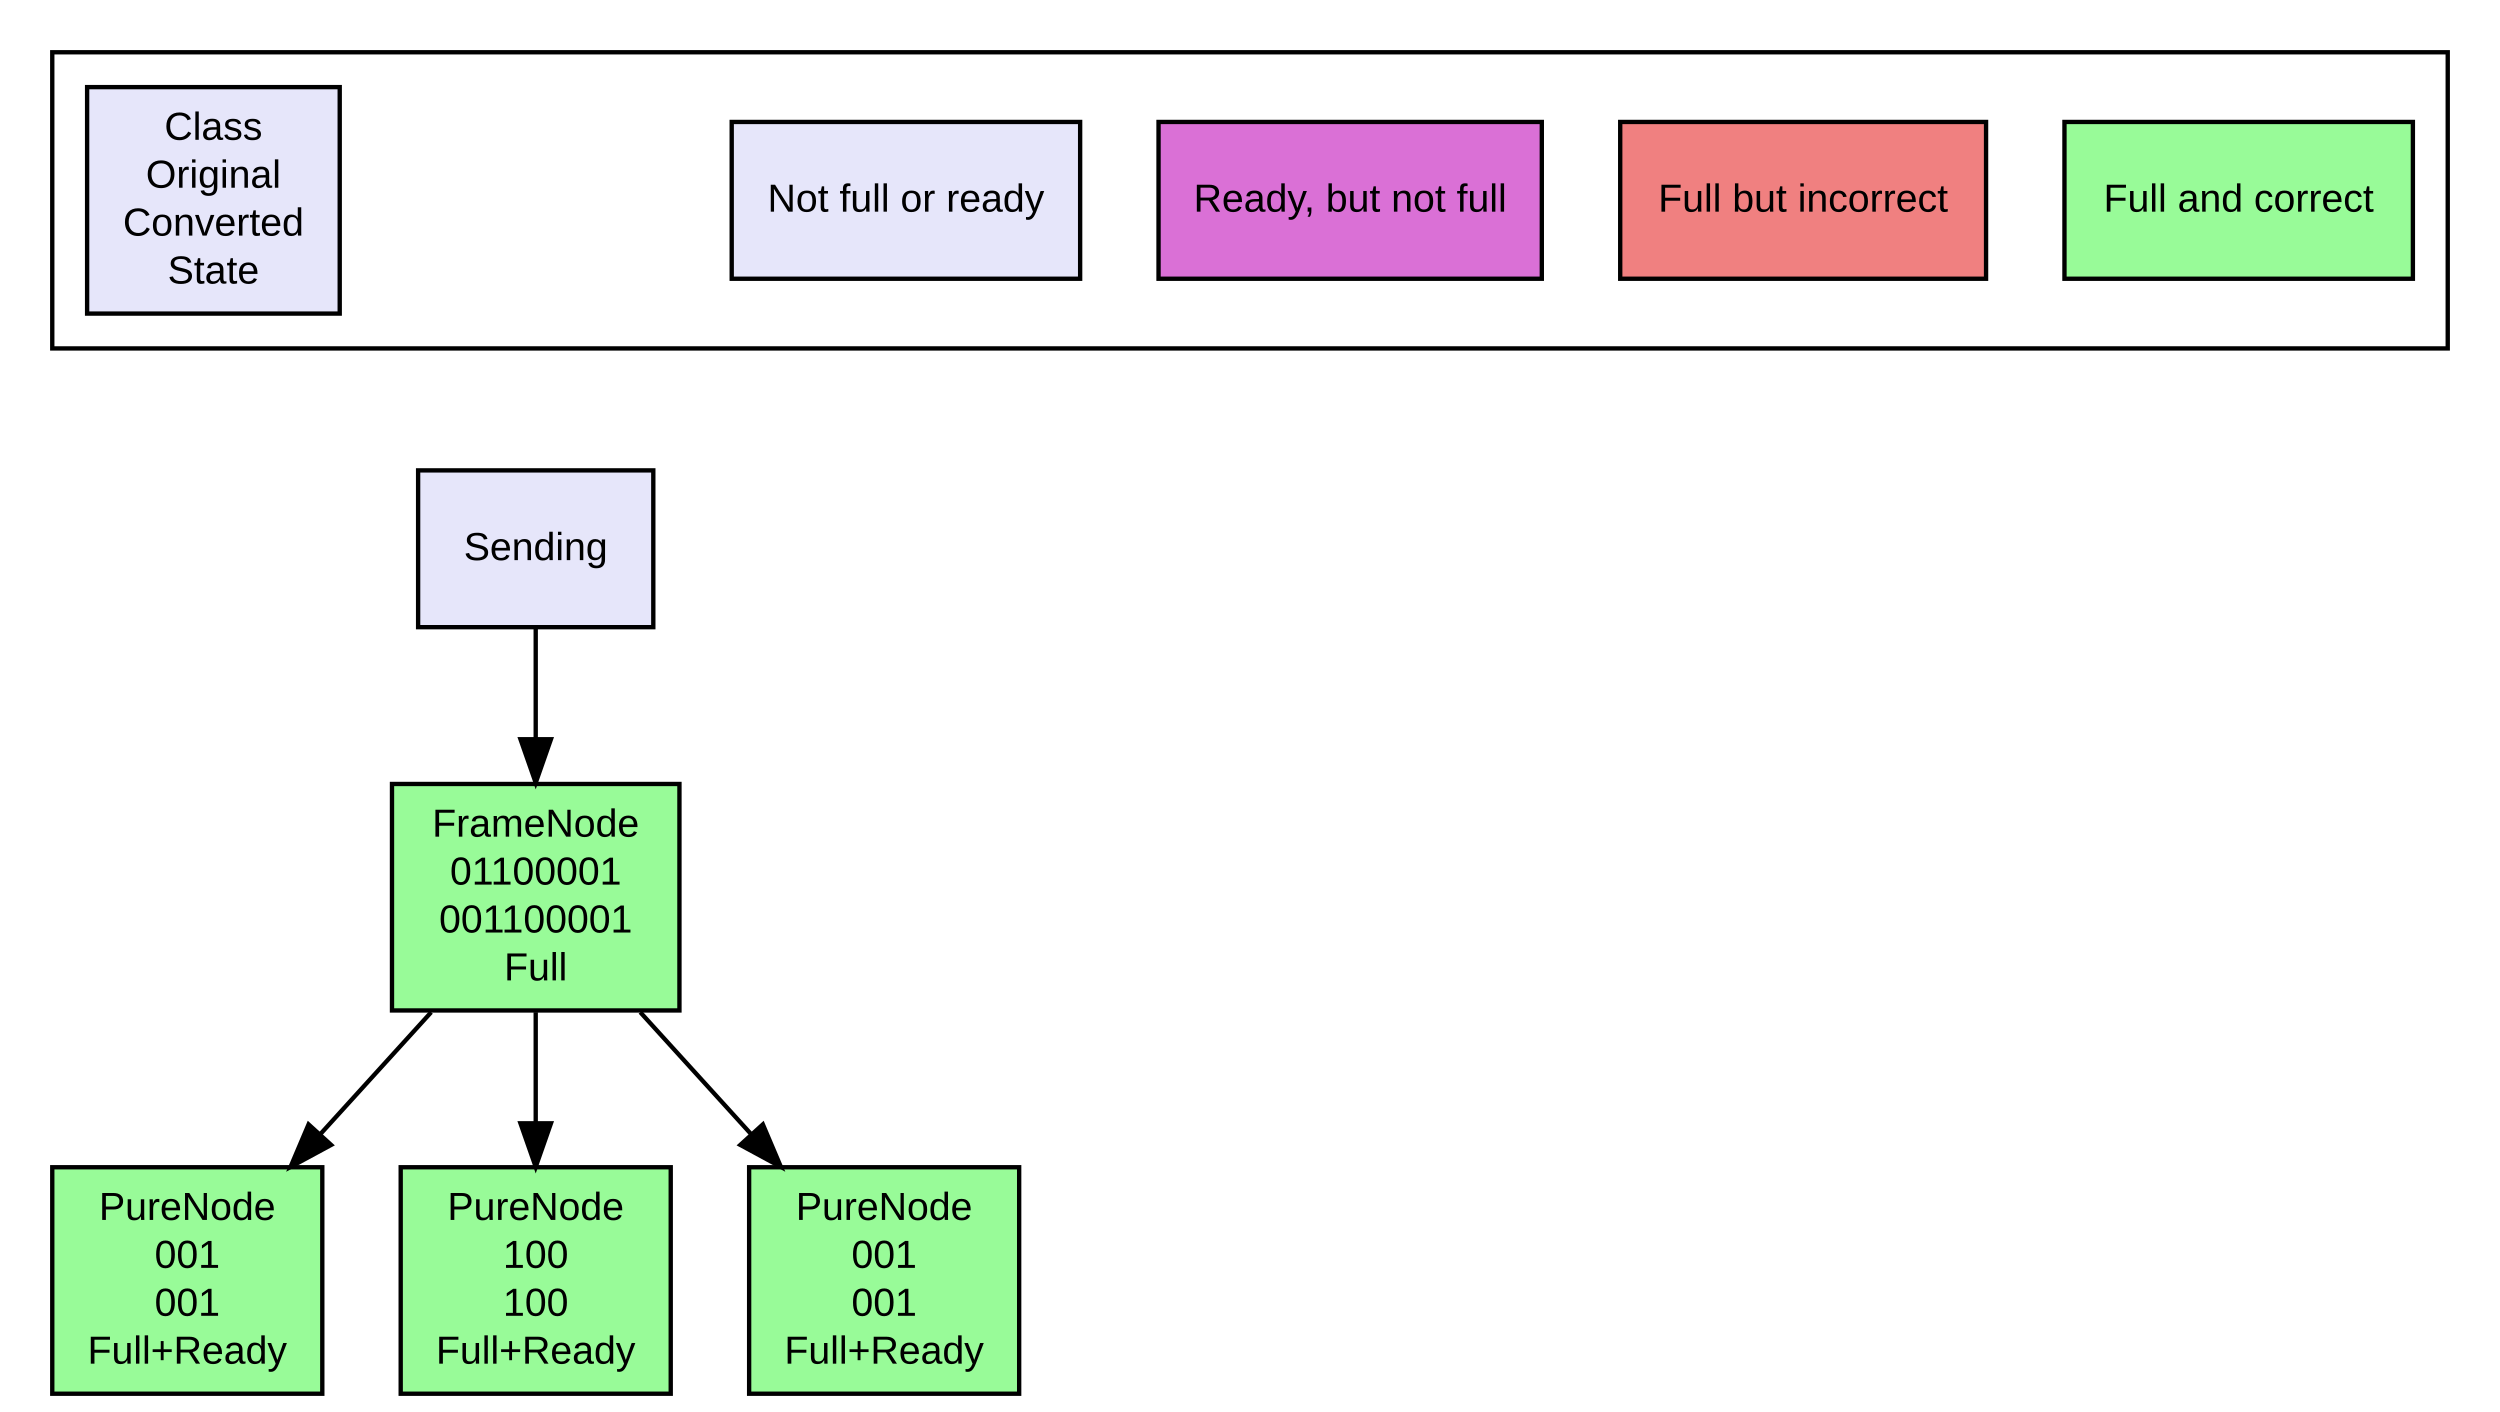
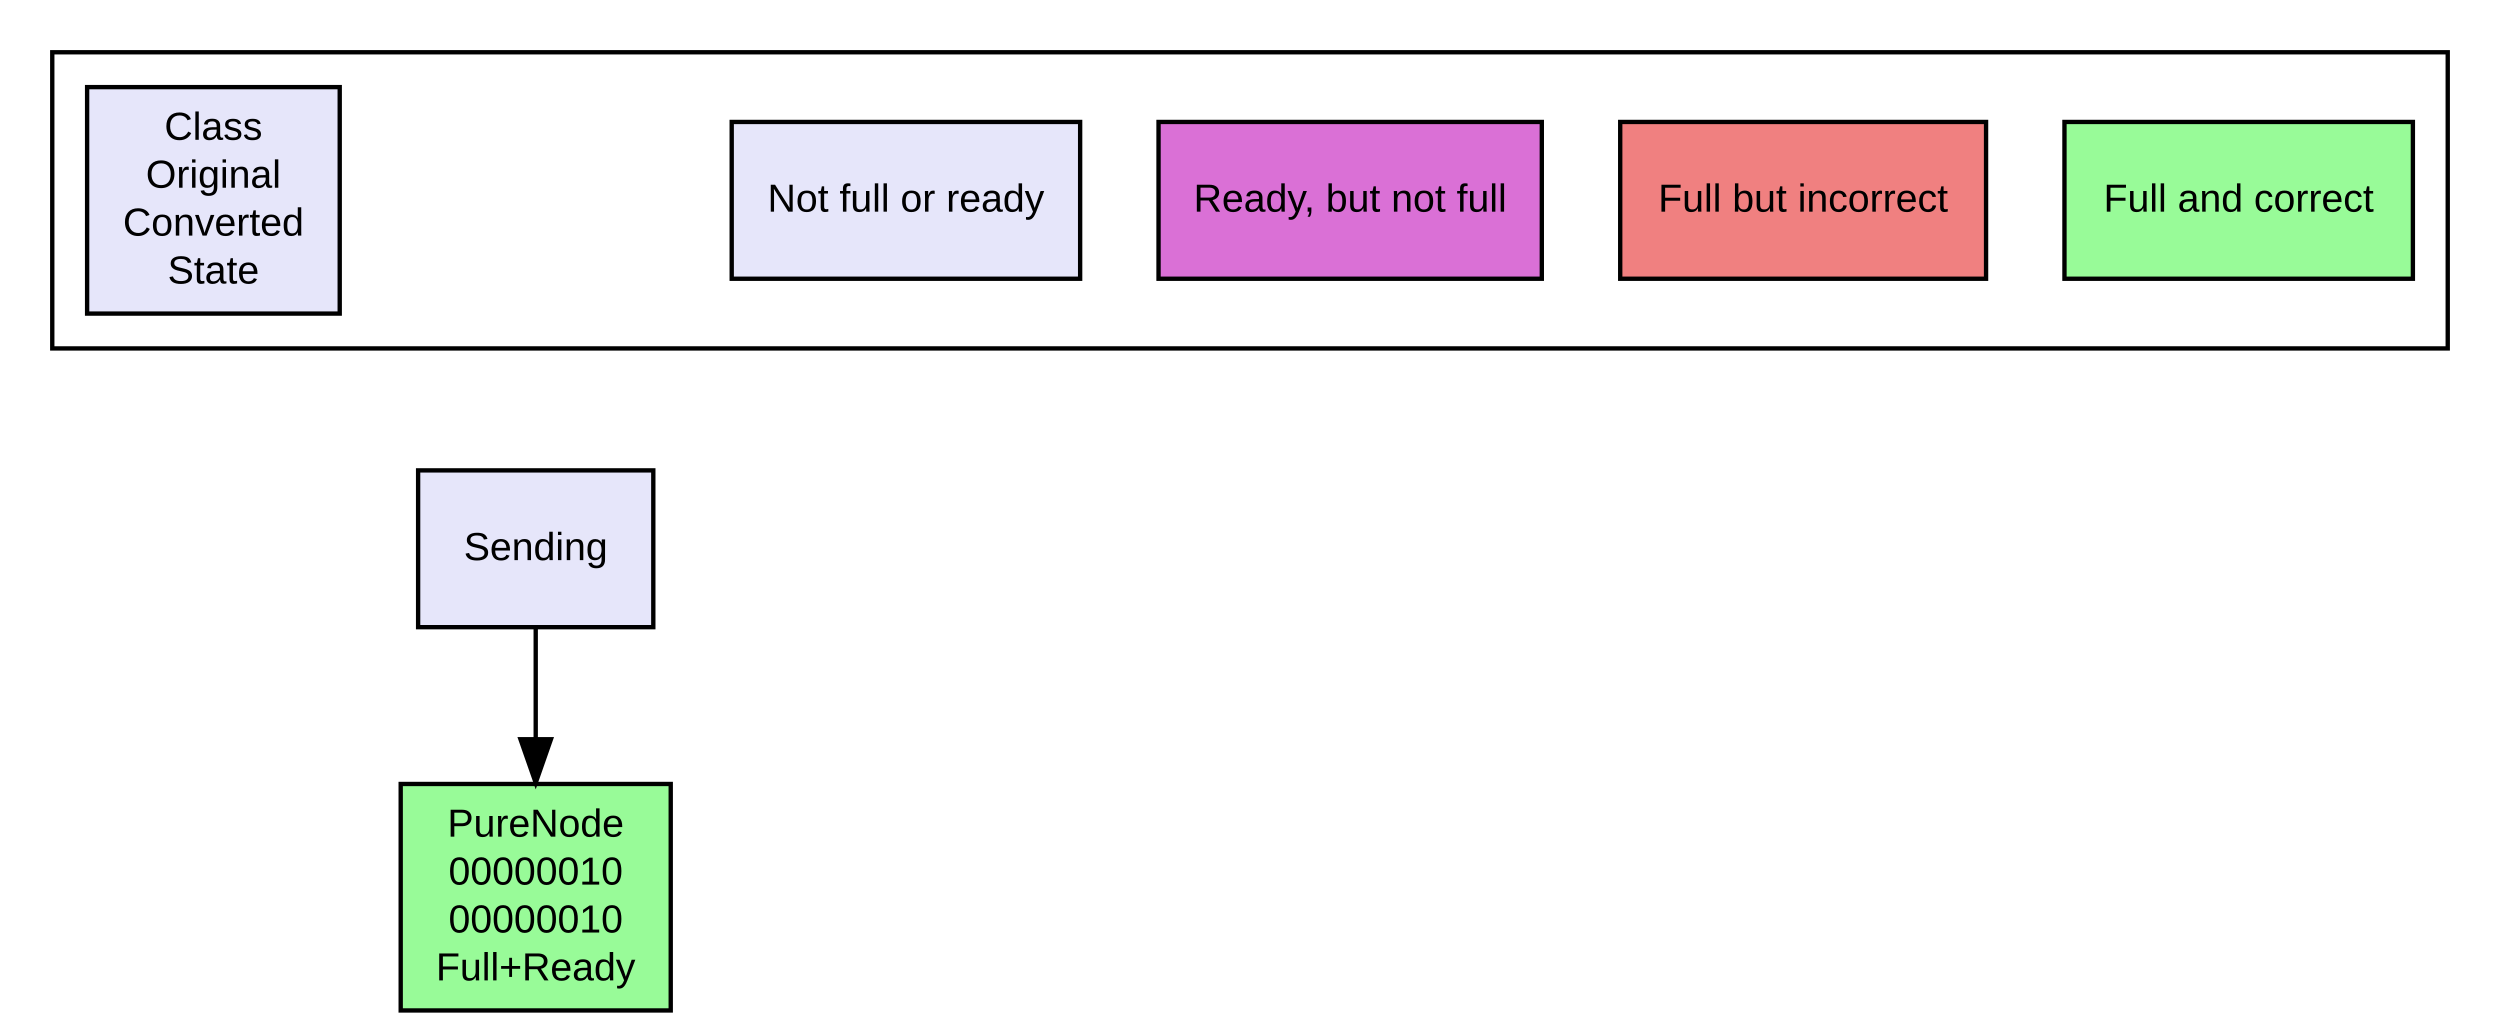
- <svg xmlns="http://www.w3.org/2000/svg" width="574pt" height="324pt" viewBox="0.00 0.00 574.00 324.00">
-   <g id="graph1" class="graph" transform="scale(1 1) rotate(0) translate(4 320)">
-     <polygon fill="white" stroke="white" points="-4,5 -4,-320 571,-320 571,5 -4,5" />
+ <svg xmlns="http://www.w3.org/2000/svg" width="574pt" height="236pt" viewBox="0.00 0.00 574.00 236.00">
+   <g id="graph1" class="graph" transform="scale(1 1) rotate(0) translate(4 232)">
+     <polygon fill="white" stroke="white" points="-4,5 -4,-232 571,-232 571,5 -4,5" />
    <g id="graph2" class="cluster">
-       <polygon fill="none" stroke="black" points="8,-240 8,-308 558,-308 558,-240 8,-240" />
+       <polygon fill="none" stroke="black" points="8,-152 8,-220 558,-220 558,-152 8,-152" />
    </g>
    <g id="node2" class="node">
-       <polygon fill="PaleGreen" stroke="black" points="550,-292 470,-292 470,-256 550,-256 550,-292" />
-       <text text-anchor="middle" x="510" y="-271.4" font-family="arial" font-size="9.00">Full and correct</text>
+       <polygon fill="PaleGreen" stroke="black" points="550,-204 470,-204 470,-168 550,-168 550,-204" />
+       <text text-anchor="middle" x="510" y="-183.4" font-family="arial" font-size="9.00">Full and correct</text>
    </g>
    <g id="node3" class="node">
-       <polygon fill="LightCoral" stroke="black" points="452,-292 368,-292 368,-256 452,-256 452,-292" />
-       <text text-anchor="middle" x="410" y="-271.4" font-family="arial" font-size="9.00">Full but incorrect</text>
+       <polygon fill="LightCoral" stroke="black" points="452,-204 368,-204 368,-168 452,-168 452,-204" />
+       <text text-anchor="middle" x="410" y="-183.4" font-family="arial" font-size="9.00">Full but incorrect</text>
    </g>
    <g id="node4" class="node">
-       <polygon fill="Orchid" stroke="black" points="350,-292 262,-292 262,-256 350,-256 350,-292" />
-       <text text-anchor="middle" x="306" y="-271.4" font-family="arial" font-size="9.00">Ready, but not full</text>
+       <polygon fill="Orchid" stroke="black" points="350,-204 262,-204 262,-168 350,-168 350,-204" />
+       <text text-anchor="middle" x="306" y="-183.4" font-family="arial" font-size="9.00">Ready, but not full</text>
    </g>
    <g id="node5" class="node">
-       <polygon fill="Lavender" stroke="black" points="244,-292 164,-292 164,-256 244,-256 244,-292" />
-       <text text-anchor="middle" x="204" y="-271.4" font-family="arial" font-size="9.00">Not full or ready</text>
+       <polygon fill="Lavender" stroke="black" points="244,-204 164,-204 164,-168 244,-168 244,-204" />
+       <text text-anchor="middle" x="204" y="-183.4" font-family="arial" font-size="9.00">Not full or ready</text>
    </g>
-     <g id="node16" class="node">
-       <polygon fill="Lavender" stroke="black" points="146,-212 92,-212 92,-176 146,-176 146,-212" />
-       <text text-anchor="middle" x="119" y="-191.4" font-family="arial" font-size="9.00">Sending</text>
+     <g id="node10" class="node">
+       <polygon fill="Lavender" stroke="black" points="146,-124 92,-124 92,-88 146,-88 146,-124" />
+       <text text-anchor="middle" x="119" y="-103.4" font-family="arial" font-size="9.00">Sending</text>
    </g>
    <g id="node7" class="node">
-       <polygon fill="Lavender" stroke="black" points="74,-300 16,-300 16,-248 74,-248 74,-300" />
-       <text text-anchor="middle" x="45" y="-287.9" font-family="arial" font-size="9.00">Class</text>
-       <text text-anchor="middle" x="45" y="-276.9" font-family="arial" font-size="9.00">Original</text>
-       <text text-anchor="middle" x="45" y="-265.9" font-family="arial" font-size="9.00">Converted</text>
-       <text text-anchor="middle" x="45" y="-254.9" font-family="arial" font-size="9.00">State</text>
+       <polygon fill="Lavender" stroke="black" points="74,-212 16,-212 16,-160 74,-160 74,-212" />
+       <text text-anchor="middle" x="45" y="-199.9" font-family="arial" font-size="9.00">Class</text>
+       <text text-anchor="middle" x="45" y="-188.9" font-family="arial" font-size="9.00">Original</text>
+       <text text-anchor="middle" x="45" y="-177.9" font-family="arial" font-size="9.00">Converted</text>
+       <text text-anchor="middle" x="45" y="-166.9" font-family="arial" font-size="9.00">State</text>
    </g>
    <g id="node9" class="node">
-       <polygon fill="PaleGreen" stroke="black" points="152,-140 86,-140 86,-88 152,-88 152,-140" />
-       <text text-anchor="middle" x="119" y="-127.9" font-family="arial" font-size="9.00">FrameNode</text>
-       <text text-anchor="middle" x="119" y="-116.9" font-family="arial" font-size="9.00">01100001</text>
-       <text text-anchor="middle" x="119" y="-105.9" font-family="arial" font-size="9.00">001100001</text>
-       <text text-anchor="middle" x="119" y="-94.9" font-family="arial" font-size="9.00">Full</text>
-     </g>
-     <g id="node11" class="node">
-       <polygon fill="PaleGreen" stroke="black" points="70,-52 8,-52 8,-2.4869e-14 70,-7.10543e-15 70,-52" />
-       <text text-anchor="middle" x="39" y="-39.9" font-family="arial" font-size="9.00">PureNode</text>
-       <text text-anchor="middle" x="39" y="-28.9" font-family="arial" font-size="9.00">001</text>
-       <text text-anchor="middle" x="39" y="-17.9" font-family="arial" font-size="9.00">001</text>
-       <text text-anchor="middle" x="39" y="-6.9" font-family="arial" font-size="9.00">Full+Ready</text>
-     </g>
-     <g id="edge4" class="edge">
-       <path fill="none" stroke="black" d="M94.997,-87.597C87.015,-78.817 78.015,-68.916 69.603,-59.663" />
-       <polygon fill="black" stroke="black" points="72.027,-57.126 62.71,-52.081 66.847,-61.835 72.027,-57.126" />
-     </g>
-     <g id="node13" class="node">
      <polygon fill="PaleGreen" stroke="black" points="150,-52 88,-52 88,-2.4869e-14 150,-7.10543e-15 150,-52" />
      <text text-anchor="middle" x="119" y="-39.9" font-family="arial" font-size="9.00">PureNode</text>
-       <text text-anchor="middle" x="119" y="-28.9" font-family="arial" font-size="9.00">100</text>
-       <text text-anchor="middle" x="119" y="-17.9" font-family="arial" font-size="9.00">100</text>
+       <text text-anchor="middle" x="119" y="-28.9" font-family="arial" font-size="9.00">00000010</text>
+       <text text-anchor="middle" x="119" y="-17.9" font-family="arial" font-size="9.00">00000010</text>
      <text text-anchor="middle" x="119" y="-6.9" font-family="arial" font-size="9.00">Full+Ready</text>
    </g>
    <g id="edge6" class="edge">
-       <path fill="none" stroke="black" d="M119,-87.597C119,-79.607 119,-70.689 119,-62.176" />
-       <polygon fill="black" stroke="black" points="122.5,-62.081 119,-52.081 115.5,-62.081 122.5,-62.081" />
-     </g>
-     <g id="node15" class="node">
-       <polygon fill="PaleGreen" stroke="black" points="230,-52 168,-52 168,-2.4869e-14 230,-7.10543e-15 230,-52" />
-       <text text-anchor="middle" x="199" y="-39.9" font-family="arial" font-size="9.00">PureNode</text>
-       <text text-anchor="middle" x="199" y="-28.9" font-family="arial" font-size="9.00">001</text>
-       <text text-anchor="middle" x="199" y="-17.9" font-family="arial" font-size="9.00">001</text>
-       <text text-anchor="middle" x="199" y="-6.9" font-family="arial" font-size="9.00">Full+Ready</text>
-     </g>
-     <g id="edge8" class="edge">
-       <path fill="none" stroke="black" d="M143.003,-87.597C150.985,-78.817 159.985,-68.916 168.397,-59.663" />
-       <polygon fill="black" stroke="black" points="171.153,-61.835 175.29,-52.081 165.973,-57.126 171.153,-61.835" />
-     </g>
-     <g id="edge12" class="edge">
-       <path fill="none" stroke="black" d="M119,-175.847C119,-168.292 119,-159.238 119,-150.417" />
-       <polygon fill="black" stroke="black" points="122.5,-150.275 119,-140.275 115.5,-150.275 122.5,-150.275" />
+       <path fill="none" stroke="black" d="M119,-87.847C119,-80.292 119,-71.238 119,-62.417" />
+       <polygon fill="black" stroke="black" points="122.5,-62.275 119,-52.275 115.5,-62.275 122.5,-62.275" />
    </g>
  </g>
</svg>
